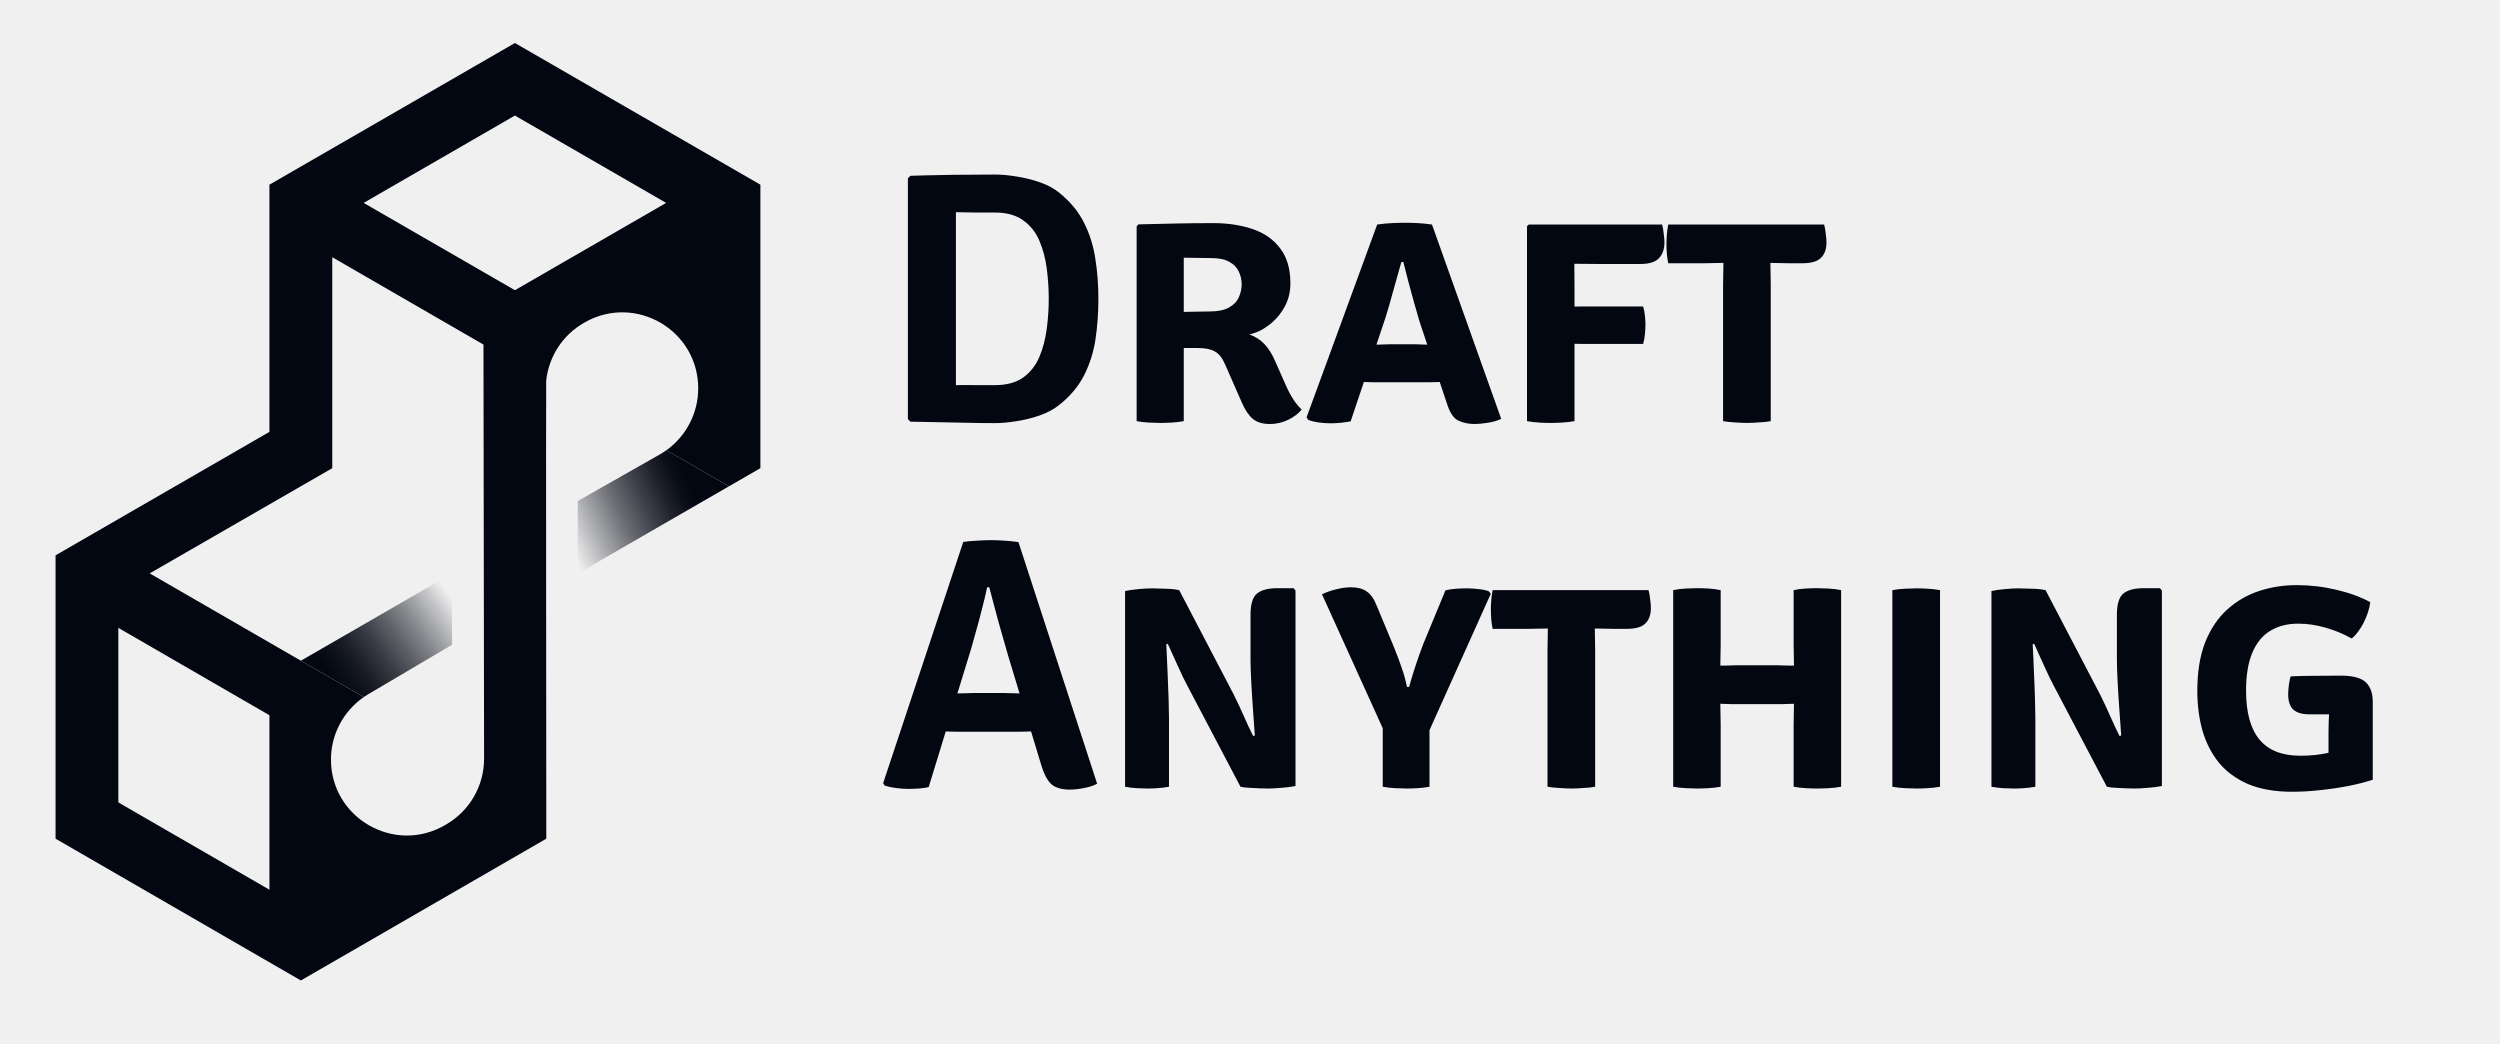
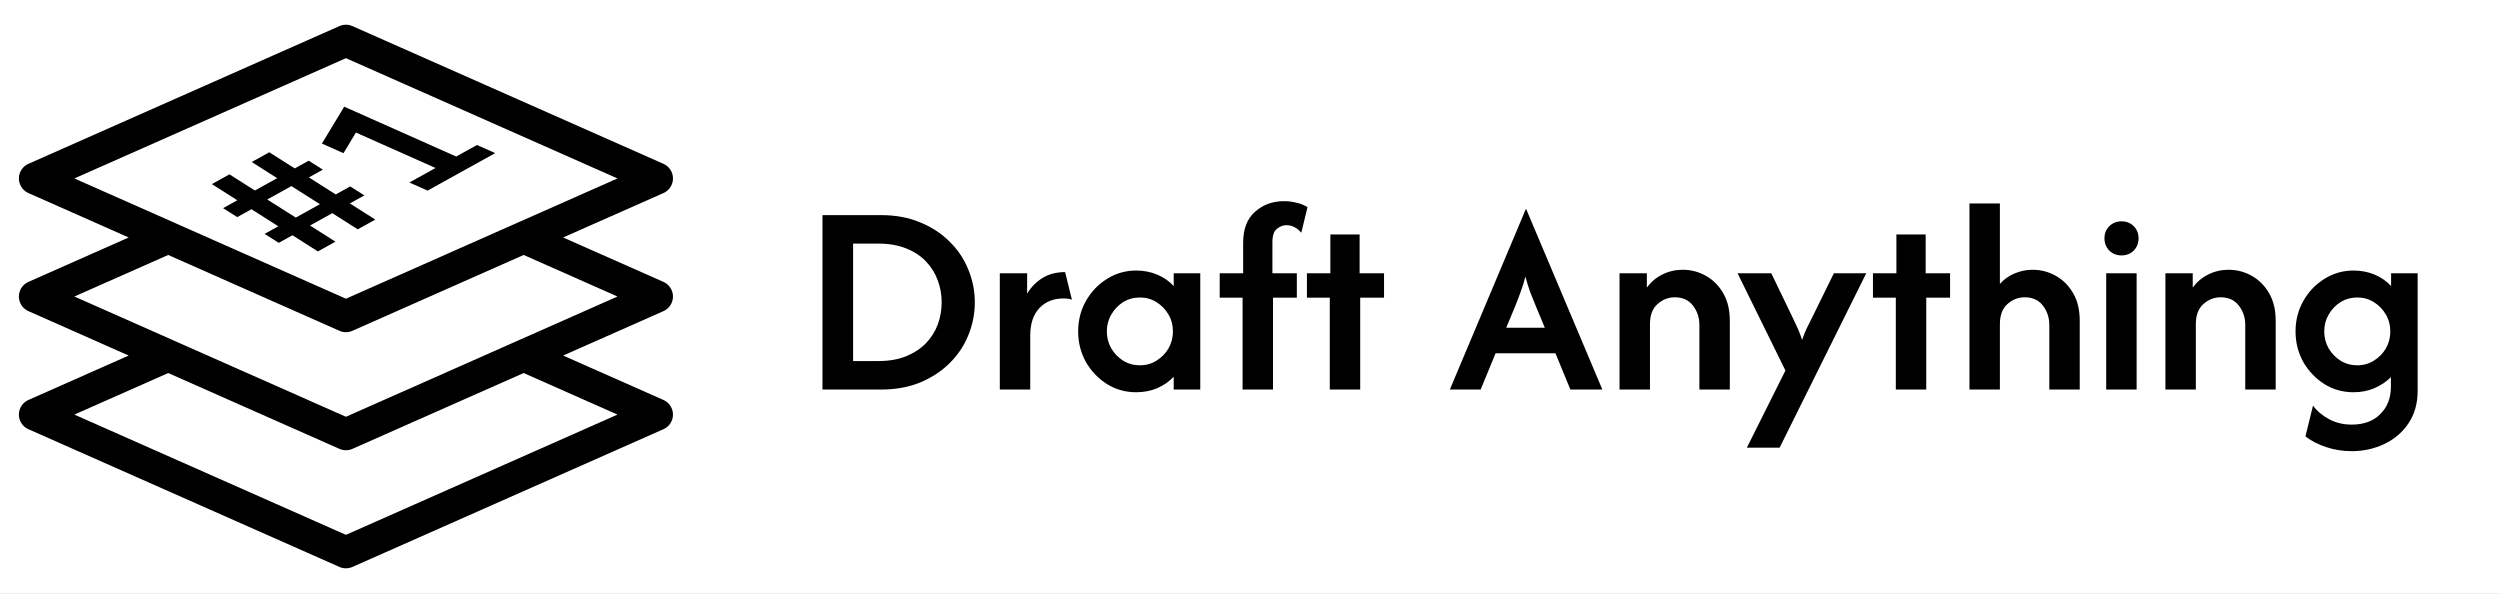
- <svg xmlns="http://www.w3.org/2000/svg" width="1395" height="582" viewBox="0 0 1395 582" fill="none">
-   <g clip-path="url(#clip0_372_25)">
-     <path d="M322.379 279.579V320.042L406.75 271.354L371.849 251.201C370.667 252.043 369.457 252.848 368.178 253.57L322.379 279.575V279.579Z" fill="url(#paint0_linear_372_25)" />
-     <path d="M252.255 359.761V319.961L167.875 368.676L202.997 388.968C203.807 388.411 204.635 387.873 205.49 387.371L252.26 359.757L252.255 359.761Z" fill="url(#paint1_linear_372_25)" />
-     <path d="M287.32 24L150.341 103.053V240.984L31 309.871V467.987L167.882 547.105L304.837 467.987C304.837 467.987 304.621 213.972 304.773 212.477C306.194 198.994 313.982 186.886 325.924 180.115L326.338 179.866C354.551 163.84 389.595 184.204 389.595 216.672V216.764C389.595 230.542 382.906 243.298 371.856 251.224L406.762 271.368L424.303 261.234V103.053L287.315 24H287.32ZM150.346 496.462L66.035 447.751V350.357L150.346 399.1V496.462ZM249.033 460.001L248.274 460.447C220.047 476.828 184.677 456.454 184.677 423.83C184.677 409.837 191.577 396.85 203.004 388.966L83.557 319.964L83.534 319.941L184.672 261.666L185.399 261.229V143.525L269.775 192.268L270.115 423.32C270.147 438.431 262.106 452.397 249.028 460.001H249.033ZM287.32 161.931L202.912 113.22L287.32 64.477L371.695 113.22L287.32 161.931Z" fill="url(#paint2_linear_372_25)" />
-     <path d="M612.9 166.7C612.9 174.5 612.367 182 611.3 189.2C610.233 196.333 608.133 203.033 605 209.3C601.867 215.5 597.2 221.067 591 226C588 228.4 584.4 230.333 580.2 231.8C576 233.267 571.7 234.333 567.3 235C562.9 235.733 558.867 236.1 555.2 236.1C549.667 236.1 544.367 236.033 539.3 235.9C534.3 235.833 529.267 235.733 524.2 235.6C519.2 235.533 513.8 235.433 508 235.3L506.6 233.9V99.5L508 98.1C513.733 97.9 519.133 97.767 524.2 97.7C529.267 97.567 534.3 97.5 539.3 97.5C544.367 97.433 549.667 97.4 555.2 97.4C558.867 97.4 562.9 97.767 567.3 98.5C571.7 99.167 576 100.233 580.2 101.7C584.467 103.167 588.067 105.1 591 107.5C597.133 112.433 601.767 118.033 604.9 124.3C608.033 130.5 610.133 137.2 611.2 144.4C612.333 151.533 612.9 158.967 612.9 166.7ZM585.2 166.7C585.2 161.167 584.833 155.567 584.1 149.9C583.367 144.233 582 139.067 580 134.4C578 129.667 575 125.867 571 123C567 120.067 561.733 118.6 555.2 118.6C551.4 118.6 547.8 118.6 544.4 118.6C541.067 118.533 537.4 118.467 533.4 118.4V214.9C537.4 214.833 541.067 214.833 544.4 214.9C547.8 214.9 551.4 214.9 555.2 214.9C561.733 214.9 567 213.467 571 210.6C575 207.667 578 203.833 580 199.1C582 194.3 583.367 189.067 584.1 183.4C584.833 177.733 585.2 172.167 585.2 166.7ZM720.041 158.1C720.041 163.1 718.907 167.567 716.641 171.5C714.441 175.433 711.574 178.733 708.041 181.4C704.574 184.067 700.941 185.8 697.141 186.6C700.607 187.867 703.441 189.7 705.641 192.1C707.841 194.433 709.741 197.433 711.341 201.1L717.641 215.3C718.841 218.033 720.174 220.533 721.641 222.8C723.107 225.067 724.674 226.967 726.341 228.5C724.674 230.633 722.207 232.533 718.941 234.2C715.674 235.8 712.207 236.6 708.541 236.6C704.541 236.6 701.374 235.633 699.041 233.7C696.707 231.7 694.641 228.6 692.841 224.4L683.541 203.2C682.007 199.667 680.107 197.3 677.841 196.1C675.641 194.833 672.507 194.2 668.441 194.2H648.941V174.2C651.607 174.2 654.641 174.167 658.041 174.1C661.441 174.033 664.674 173.967 667.741 173.9C670.807 173.833 673.141 173.8 674.741 173.8C679.474 173.8 683.141 173.067 685.741 171.6C688.407 170.133 690.241 168.233 691.241 165.9C692.307 163.567 692.841 161.167 692.841 158.7C692.841 156.167 692.307 153.767 691.241 151.5C690.174 149.233 688.407 147.433 685.941 146.1C683.474 144.7 680.107 144 675.841 144C673.241 144 670.674 143.967 668.141 143.9C665.674 143.833 663.141 143.8 660.541 143.8V235C658.341 235.4 656.041 235.667 653.641 235.8C651.307 235.933 649.241 236 647.441 236C645.774 236 643.674 235.933 641.141 235.8C638.607 235.667 636.307 235.4 634.241 235V126.3L635.241 125.2C642.841 125 650.007 124.833 656.741 124.7C663.474 124.567 670.241 124.5 677.041 124.5C685.107 124.5 692.407 125.6 698.941 127.8C705.474 130 710.607 133.6 714.341 138.6C718.141 143.533 720.041 150.033 720.041 158.1ZM768.459 125.3C771.126 124.9 773.859 124.633 776.659 124.5C779.526 124.367 782.059 124.3 784.259 124.3C786.326 124.3 788.626 124.367 791.159 124.5C793.693 124.633 796.326 124.9 799.059 125.3L837.659 233.7C835.726 234.7 833.259 235.433 830.259 235.9C827.326 236.367 824.826 236.6 822.759 236.6C819.493 236.6 816.493 235.967 813.759 234.7C811.093 233.433 808.959 230.233 807.359 225.1L792.159 179.6C791.226 176.4 790.193 172.833 789.059 168.9C787.993 164.967 786.926 161.033 785.859 157.1C784.859 153.167 783.926 149.533 783.059 146.2H781.959C780.626 150.933 779.126 156.267 777.459 162.2C775.859 168.133 774.359 173.3 772.959 177.7L753.659 235.1C751.993 235.433 750.193 235.7 748.259 235.9C746.326 236.1 744.359 236.2 742.359 236.2C740.093 236.2 737.826 236.033 735.559 235.7C733.293 235.367 731.459 234.9 730.059 234.3L729.059 232.9L768.459 125.3ZM769.259 213.3C768.459 213.3 767.426 213.3 766.159 213.3C764.959 213.233 763.726 213.2 762.459 213.2C761.193 213.133 760.159 213.1 759.359 213.1H747.759L756.059 192.3H766.159C766.893 192.3 767.826 192.3 768.959 192.3C770.159 192.233 771.326 192.2 772.459 192.2C773.659 192.133 774.626 192.1 775.359 192.1H789.959C790.759 192.1 791.659 192.133 792.659 192.2C793.726 192.2 794.759 192.233 795.759 192.3C796.826 192.3 797.759 192.3 798.559 192.3H809.259L816.759 213.1H804.759C803.959 213.1 802.959 213.133 801.759 213.2C800.559 213.2 799.359 213.233 798.159 213.3C796.959 213.3 795.993 213.3 795.259 213.3H769.259ZM878.569 235C876.302 235.4 873.969 235.667 871.569 235.8C869.235 235.933 867.135 236 865.269 236C863.335 236 861.202 235.933 858.869 235.8C856.535 235.667 854.269 235.4 852.069 235V126.2L853.069 125.3H878.369V132.7C878.369 137.167 878.402 141.667 878.469 146.2C878.535 150.667 878.569 155 878.569 159.2V235ZM927.469 125.3C927.869 126.833 928.169 128.567 928.369 130.5C928.635 132.367 928.769 133.933 928.769 135.2C928.769 139 927.735 141.967 925.669 144.1C923.669 146.233 920.235 147.3 915.369 147.3H892.269C887.735 147.3 883.435 147.267 879.369 147.2C875.302 147.133 871.302 147.033 867.369 146.9V125.3H927.469ZM916.869 171C917.335 172.533 917.669 174.267 917.869 176.2C918.069 178.133 918.169 179.8 918.169 181.2C918.169 182.667 918.069 184.433 917.869 186.5C917.669 188.567 917.335 190.367 916.869 191.9H883.069C880.602 191.9 878.002 191.867 875.269 191.8C872.535 191.667 870.235 191.6 868.369 191.6V171.3C870.235 171.3 872.535 171.267 875.269 171.2C878.002 171.067 880.602 171 883.069 171H916.869ZM930.877 146.9C930.477 144.9 930.21 143.033 930.077 141.3C929.943 139.5 929.877 137.833 929.877 136.3C929.877 134.833 929.943 133.133 930.077 131.2C930.21 129.2 930.477 127.233 930.877 125.3H1017.88C1018.28 126.833 1018.58 128.567 1018.78 130.5C1019.04 132.367 1019.18 133.933 1019.18 135.2C1019.18 139 1018.14 141.9 1016.08 143.9C1014.08 145.9 1010.61 146.9 1005.68 146.9H998.477C997.143 146.9 995.343 146.867 993.077 146.8C990.81 146.733 989.077 146.7 987.877 146.7H961.677C960.343 146.7 958.477 146.733 956.077 146.8C953.743 146.867 951.91 146.9 950.577 146.9H930.877ZM961.477 158.8C961.477 156.667 961.51 154.7 961.577 152.9C961.643 151.033 961.677 148.967 961.677 146.7V136.3H987.877V146.7C987.877 148.967 987.91 151.033 987.977 152.9C988.043 154.7 988.077 156.667 988.077 158.8V235C986.41 235.333 984.243 235.567 981.577 235.7C978.91 235.9 976.643 236 974.777 236C972.977 236 970.777 235.9 968.177 235.7C965.577 235.567 963.343 235.333 961.477 235V158.8ZM537.5 302.4C539.567 302.067 542.1 301.833 545.1 301.7C548.1 301.5 550.733 301.4 553 301.4C555.133 301.4 557.7 301.5 560.7 301.7C563.7 301.9 566.233 302.167 568.3 302.5L612.2 437.3C610.333 438.367 607.933 439.167 605 439.7C602.133 440.3 599.4 440.6 596.8 440.6C592.533 440.6 589.2 439.633 586.8 437.7C584.467 435.7 582.467 431.867 580.8 426.2L562.7 366.4C561.033 360.667 559.2 354.267 557.2 347.2C555.267 340.133 553.533 333.633 552 327.7H550.8C550.133 331.033 549.267 334.733 548.2 338.8C547.2 342.867 546.133 346.9 545 350.9C543.933 354.833 542.967 358.3 542.1 361.3L518.2 439.2C516.533 439.6 514.7 439.867 512.7 440C510.767 440.133 508.767 440.2 506.7 440.2C504.567 440.2 502.267 440.033 499.8 439.7C497.4 439.367 495.367 438.933 493.7 438.4L492.8 437L537.5 302.4ZM537.4 408.3C536.6 408.3 535.433 408.3 533.9 408.3C532.367 408.233 530.8 408.2 529.2 408.2C527.667 408.133 526.5 408.1 525.7 408.1H512.2L520.4 386.9H532.3C533.1 386.9 534.2 386.9 535.6 386.9C537.067 386.833 538.5 386.8 539.9 386.8C541.3 386.733 542.4 386.7 543.2 386.7H560.4C561.2 386.7 562.3 386.733 563.7 386.8C565.167 386.8 566.633 386.833 568.1 386.9C569.567 386.9 570.7 386.9 571.5 386.9H583.8L590.7 408.1H577.2C576.4 408.1 575.2 408.133 573.6 408.2C572 408.2 570.433 408.233 568.9 408.3C567.367 408.3 566.2 408.3 565.4 408.3H537.4ZM627.795 329.8C629.862 329.333 632.429 328.967 635.495 328.7C638.562 328.433 640.962 328.3 642.695 328.3C644.629 328.3 647.129 328.367 650.195 328.5C653.329 328.567 655.929 328.833 657.995 329.3L652.295 359L650.795 359.5C651.062 364.167 651.295 369.3 651.495 374.9C651.762 380.433 651.962 385.6 652.095 390.4C652.229 395.133 652.295 398.7 652.295 401.1V439C650.095 439.4 647.962 439.667 645.895 439.8C643.895 439.933 641.995 440 640.195 440C638.595 440 636.629 439.933 634.295 439.8C632.029 439.667 629.862 439.4 627.795 439V329.8ZM662.795 383.1C662.129 381.833 661.262 380.133 660.195 378C659.195 375.8 658.129 373.5 656.995 371.1C655.929 368.7 654.895 366.433 653.895 364.3C652.962 362.1 652.162 360.333 651.495 359L643.495 350.1L657.995 329.3L687.195 385.2C687.862 386.4 688.729 388.133 689.795 390.4C690.929 392.667 692.062 395.1 693.195 397.7C694.395 400.3 695.529 402.8 696.595 405.2C697.729 407.533 698.629 409.4 699.295 410.8L708.195 420L692.195 439L662.795 383.1ZM722.895 329.5V438.6C720.695 439.067 718.062 439.4 714.995 439.6C711.995 439.867 709.629 440 707.895 440C706.629 440 705.029 439.967 703.095 439.9C701.162 439.833 699.195 439.733 697.195 439.6C695.262 439.533 693.595 439.333 692.195 439L698.695 410.8L700.195 410.4C699.929 406.4 699.595 401.7 699.195 396.3C698.795 390.833 698.462 385.533 698.195 380.4C697.929 375.267 697.795 371.167 697.795 368.1V343C697.795 337.133 698.995 333.2 701.395 331.2C703.862 329.2 707.695 328.2 712.895 328.2H721.795L722.895 329.5ZM771.567 395.6H797.667V439C795.534 439.4 793.334 439.667 791.067 439.8C788.801 439.933 786.734 440 784.867 440C783.201 440 781.101 439.933 778.567 439.8C776.034 439.667 773.701 439.4 771.567 439V395.6ZM806.567 329.4C808.567 328.933 810.601 328.633 812.667 328.5C814.734 328.367 816.634 328.3 818.367 328.3C820.567 328.3 822.734 328.433 824.867 328.7C827.067 328.9 829.001 329.3 830.667 329.9L831.867 331.3L795.967 411.2H773.767L737.667 331.6C740.201 330.4 742.901 329.467 745.767 328.8C748.701 328.067 751.367 327.7 753.767 327.7C757.434 327.7 760.367 328.467 762.567 330C764.834 331.533 766.701 334.167 768.167 337.9L777.867 361.2C779.601 365.533 781.034 369.367 782.167 372.7C783.367 376.033 784.334 379.567 785.067 383.3H786.267C787.401 379.233 788.634 375.2 789.967 371.2C791.301 367.133 792.767 363.033 794.367 358.9L806.567 329.4ZM832.9 350.9C832.5 348.9 832.233 347.033 832.1 345.3C831.967 343.5 831.9 341.833 831.9 340.3C831.9 338.833 831.967 337.133 832.1 335.2C832.233 333.2 832.5 331.233 832.9 329.3H919.9C920.3 330.833 920.6 332.567 920.8 334.5C921.067 336.367 921.2 337.933 921.2 339.2C921.2 343 920.167 345.9 918.1 347.9C916.1 349.9 912.633 350.9 907.7 350.9H900.5C899.167 350.9 897.367 350.867 895.1 350.8C892.833 350.733 891.1 350.7 889.9 350.7H863.7C862.367 350.7 860.5 350.733 858.1 350.8C855.767 350.867 853.933 350.9 852.6 350.9H832.9ZM863.5 362.8C863.5 360.667 863.533 358.7 863.6 356.9C863.667 355.033 863.7 352.967 863.7 350.7V340.3H889.9V350.7C889.9 352.967 889.933 355.033 890 356.9C890.067 358.7 890.1 360.667 890.1 362.8V439C888.433 439.333 886.267 439.567 883.6 439.7C880.933 439.9 878.667 440 876.8 440C875 440 872.8 439.9 870.2 439.7C867.6 439.567 865.367 439.333 863.5 439V362.8ZM969.239 392.9C968.506 392.9 967.539 392.9 966.339 392.9C965.206 392.833 964.039 392.8 962.839 392.8C961.706 392.733 960.739 392.7 959.939 392.7C957.339 392.7 954.706 392.733 952.039 392.8C949.439 392.867 946.839 392.9 944.239 392.9V371.2C946.839 371.2 949.439 371.233 952.039 371.3C954.706 371.367 957.339 371.4 959.939 371.4C960.739 371.4 961.706 371.4 962.839 371.4C964.039 371.333 965.206 371.3 966.339 371.3C967.539 371.233 968.506 371.2 969.239 371.2H991.739C992.539 371.2 993.506 371.233 994.639 371.3C995.772 371.3 996.906 371.333 998.039 371.4C999.172 371.4 1000.17 371.4 1001.04 371.4C1003.64 371.4 1006.21 371.367 1008.74 371.3C1011.34 371.233 1013.94 371.2 1016.54 371.2V392.9C1013.94 392.9 1011.34 392.867 1008.74 392.8C1006.21 392.733 1003.64 392.7 1001.04 392.7C1000.17 392.7 999.172 392.733 998.039 392.8C996.906 392.8 995.772 392.833 994.639 392.9C993.506 392.9 992.539 392.9 991.739 392.9H969.239ZM960.139 439C957.939 439.4 955.672 439.667 953.339 439.8C951.006 439.933 948.939 440 947.139 440C945.472 440 943.306 439.933 940.639 439.8C938.039 439.667 935.706 439.4 933.639 439V329.3C935.706 328.833 938.039 328.533 940.639 328.4C943.306 328.267 945.472 328.2 947.139 328.2C948.939 328.2 951.006 328.267 953.339 328.4C955.672 328.533 957.939 328.833 960.139 329.3V359.6C960.139 361.867 960.106 363.867 960.039 365.6C959.972 367.333 959.939 369.267 959.939 371.4V392.7C959.939 394.833 959.972 396.767 960.039 398.5C960.106 400.233 960.139 402.267 960.139 404.6V439ZM1000.84 404.6C1000.84 402.267 1000.87 400.233 1000.94 398.5C1001.01 396.767 1001.04 394.833 1001.04 392.7V371.4C1001.04 369.267 1001.01 367.333 1000.94 365.6C1000.87 363.867 1000.84 361.867 1000.84 359.6V329.3C1002.91 328.833 1005.11 328.533 1007.44 328.4C1009.84 328.267 1011.94 328.2 1013.74 328.2C1015.41 328.2 1017.54 328.267 1020.14 328.4C1022.81 328.533 1025.21 328.833 1027.34 329.3V439C1025.07 439.4 1022.74 439.667 1020.34 439.8C1018.01 439.933 1015.91 440 1014.04 440C1012.11 440 1009.97 439.933 1007.64 439.8C1005.31 439.667 1003.04 439.4 1000.84 439V404.6ZM1055.94 329.3C1058.01 328.9 1060.34 328.633 1062.94 328.5C1065.61 328.367 1067.78 328.3 1069.44 328.3C1071.24 328.3 1073.31 328.367 1075.64 328.5C1078.04 328.633 1080.34 328.9 1082.54 329.3V439C1080.34 439.4 1078.04 439.667 1075.64 439.8C1073.31 439.933 1071.24 440 1069.44 440C1067.78 440 1065.61 439.933 1062.94 439.8C1060.34 439.667 1058.01 439.4 1055.94 439V329.3ZM1111.23 329.8C1113.3 329.333 1115.87 328.967 1118.93 328.7C1122 328.433 1124.4 328.3 1126.13 328.3C1128.07 328.3 1130.57 328.367 1133.63 328.5C1136.77 328.567 1139.37 328.833 1141.43 329.3L1135.73 359L1134.23 359.5C1134.5 364.167 1134.73 369.3 1134.93 374.9C1135.2 380.433 1135.4 385.6 1135.53 390.4C1135.67 395.133 1135.73 398.7 1135.73 401.1V439C1133.53 439.4 1131.4 439.667 1129.33 439.8C1127.33 439.933 1125.43 440 1123.63 440C1122.03 440 1120.07 439.933 1117.73 439.8C1115.47 439.667 1113.3 439.4 1111.23 439V329.8ZM1146.23 383.1C1145.57 381.833 1144.7 380.133 1143.63 378C1142.63 375.8 1141.57 373.5 1140.43 371.1C1139.37 368.7 1138.33 366.433 1137.33 364.3C1136.4 362.1 1135.6 360.333 1134.93 359L1126.93 350.1L1141.43 329.3L1170.63 385.2C1171.3 386.4 1172.17 388.133 1173.23 390.4C1174.37 392.667 1175.5 395.1 1176.63 397.7C1177.83 400.3 1178.97 402.8 1180.03 405.2C1181.17 407.533 1182.07 409.4 1182.73 410.8L1191.63 420L1175.63 439L1146.23 383.1ZM1206.33 329.5V438.6C1204.13 439.067 1201.5 439.4 1198.43 439.6C1195.43 439.867 1193.07 440 1191.33 440C1190.07 440 1188.47 439.967 1186.53 439.9C1184.6 439.833 1182.63 439.733 1180.63 439.6C1178.7 439.533 1177.03 439.333 1175.63 439L1182.13 410.8L1183.63 410.4C1183.37 406.4 1183.03 401.7 1182.63 396.3C1182.23 390.833 1181.9 385.533 1181.63 380.4C1181.37 375.267 1181.23 371.167 1181.23 368.1V343C1181.23 337.133 1182.43 333.2 1184.83 331.2C1187.3 329.2 1191.13 328.2 1196.33 328.2H1205.23L1206.33 329.5ZM1322.6 336C1322.14 339.733 1320.9 343.567 1318.9 347.5C1316.9 351.367 1314.7 354.3 1312.3 356.3C1307.5 353.633 1302.57 351.6 1297.5 350.2C1292.5 348.733 1287.47 348 1282.4 348C1276.34 348 1271.14 349.333 1266.8 352C1262.47 354.6 1259.14 358.667 1256.8 364.2C1254.47 369.733 1253.3 376.767 1253.3 385.3C1253.3 397.567 1255.8 406.7 1260.8 412.7C1265.8 418.7 1273.4 421.7 1283.6 421.7C1289 421.7 1294.04 421.2 1298.7 420.2C1303.44 419.2 1307.34 418.267 1310.4 417.4L1324 435.1C1320.4 436.3 1316 437.433 1310.8 438.5C1305.67 439.5 1300.3 440.3 1294.7 440.9C1289.1 441.5 1283.87 441.8 1279 441.8C1269.4 441.8 1261.2 440.367 1254.4 437.5C1247.67 434.567 1242.2 430.533 1238 425.4C1233.87 420.2 1230.84 414.2 1228.9 407.4C1227.04 400.6 1226.1 393.3 1226.1 385.5C1226.1 374.9 1227.57 365.867 1230.5 358.4C1233.5 350.867 1237.6 344.767 1242.8 340.1C1248 335.433 1253.9 332 1260.5 329.8C1267.17 327.6 1274.17 326.5 1281.5 326.5C1289.1 326.5 1296.5 327.367 1303.7 329.1C1310.9 330.767 1317.2 333.067 1322.6 336ZM1299.3 408.6C1299.3 404.533 1299.47 400.167 1299.8 395.5C1300.2 390.767 1300.87 386.967 1301.8 384.1L1324 391.9V435.1L1299.3 435.5V408.6ZM1278.2 377.4C1282.87 377.2 1287.47 377.1 1292 377.1C1296.6 377.033 1301.27 377 1306 377C1312.94 377 1317.67 378.267 1320.2 380.8C1322.74 383.267 1324 386.867 1324 391.6V398.3C1318.47 398.5 1312.54 398.6 1306.2 398.6C1299.94 398.6 1294.14 398.6 1288.8 398.6C1284.67 398.6 1281.64 397.733 1279.7 396C1277.77 394.2 1276.8 391.333 1276.8 387.4C1276.8 385.867 1276.94 384.1 1277.2 382.1C1277.47 380.1 1277.8 378.533 1278.2 377.4Z" fill="#030712" />
+ <svg xmlns="http://www.w3.org/2000/svg" width="430" height="102" viewBox="0 0 430 102" fill="none">
+   <g clip-path="url(#clip0_384_93)">
+     <rect width="430" height="102" fill="white" />
+     <path d="M28.931 40.846L6 51L28.931 61.154M28.931 40.846L59.5 54.385L90.069 40.846M28.931 40.846L6 30.692L59.5 7L113 30.692L90.069 40.846M28.931 61.154L6 71.308L59.5 95L113 71.308L90.069 61.154M28.931 61.154L59.5 74.692L90.069 61.154M90.069 40.846L113 51L90.069 61.154" stroke="black" stroke-width="5.5" stroke-linecap="round" stroke-linejoin="round" />
+     <path d="M54.676 43.243L50.3 40.465L47.946 41.77L45.515 40.226L47.869 38.921L43.249 35.987L40.803 37.343L38.372 35.8L40.818 34.444L36.442 31.665L39.465 29.988L43.842 32.767L47.673 30.644L43.297 27.865L46.32 26.189L50.697 28.968L53.097 27.637L55.528 29.181L53.128 30.512L57.747 33.445L60.24 32.063L62.671 33.607L60.179 34.989L64.555 37.768L61.531 39.444L57.155 36.665L53.324 38.789L57.7 41.568L54.676 43.243ZM50.877 37.422L55.031 35.119L50.12 32.01L45.966 34.313L50.877 37.422ZM73.545 32.784L70.411 31.389L74.912 28.894L61.219 22.798L59.081 26.344L55.368 24.692L59.205 18.348L78.466 26.924L82.044 24.941L85.178 26.336L73.545 32.784Z" fill="black" />
+     <path d="M141.467 67V37H151.567C154.033 37 156.256 37.411 158.233 38.233C160.211 39.033 161.9 40.133 163.3 41.533C164.722 42.911 165.8 44.511 166.533 46.333C167.289 48.133 167.667 50.022 167.667 52C167.667 53.978 167.289 55.878 166.533 57.7C165.8 59.5 164.722 61.1 163.3 62.5C161.9 63.878 160.211 64.978 158.233 65.8C156.256 66.6 154.033 67 151.567 67H141.467ZM146.733 62.1H151.067C152.911 62.1 154.511 61.822 155.867 61.267C157.222 60.711 158.356 59.967 159.267 59.033C160.178 58.078 160.856 57 161.3 55.8C161.744 54.578 161.967 53.311 161.967 52C161.967 50.689 161.744 49.433 161.3 48.233C160.856 47.011 160.178 45.922 159.267 44.967C158.356 44.011 157.222 43.267 155.867 42.733C154.511 42.178 152.911 41.9 151.067 41.9H146.733V62.1ZM171.967 67V47H176.667V50.5C177.378 49.344 178.267 48.444 179.333 47.8C180.422 47.133 181.711 46.8 183.2 46.8L184.367 51.533C183.944 51.4 183.467 51.333 182.933 51.333C181.2 51.333 179.811 51.889 178.767 53C177.722 54.111 177.2 55.689 177.2 57.733V67H171.967ZM195.411 67.467C193.589 67.467 191.923 67 190.411 66.067C188.9 65.111 187.689 63.844 186.778 62.267C185.889 60.667 185.445 58.911 185.445 57C185.445 55.089 185.889 53.344 186.778 51.767C187.689 50.167 188.9 48.9 190.411 47.967C191.923 47.011 193.589 46.533 195.411 46.533C196.723 46.533 197.934 46.767 199.045 47.233C200.156 47.7 201.1 48.356 201.878 49.2V47H206.445V67H201.878V64.8C201.1 65.622 200.156 66.278 199.045 66.767C197.934 67.233 196.723 67.467 195.411 67.467ZM196.045 62.833C197.111 62.833 198.067 62.567 198.911 62.033C199.778 61.5 200.467 60.8 200.978 59.933C201.489 59.044 201.745 58.067 201.745 57C201.745 55.933 201.489 54.967 200.978 54.1C200.467 53.211 199.778 52.5 198.911 51.967C198.067 51.433 197.123 51.167 196.078 51.167C195.011 51.167 194.045 51.433 193.178 51.967C192.334 52.5 191.656 53.211 191.145 54.1C190.634 54.967 190.378 55.933 190.378 57C190.378 58.067 190.634 59.044 191.145 59.933C191.656 60.8 192.334 61.5 193.178 62.033C194.045 62.567 195 62.833 196.045 62.833ZM213.722 67V51.2H209.789V47H213.822V41.733C213.822 39.4 214.5 37.633 215.855 36.433C217.211 35.211 218.877 34.6 220.855 34.6C221.589 34.6 222.3 34.689 222.989 34.867C223.7 35.022 224.333 35.278 224.889 35.633L223.822 40.033C223.089 39.167 222.233 38.733 221.255 38.733C220.677 38.733 220.133 38.944 219.622 39.367C219.111 39.767 218.855 40.533 218.855 41.667V47H223.055V51.2H218.955V67H213.722ZM228.722 67V51.2H224.789V47H228.822V40.333H233.855V47H238.055V51.2H233.955V67H228.722ZM249.373 67L262.44 35.967H262.506L275.606 67H270.106L267.54 60.767H257.24L254.673 67H249.373ZM259.073 56.367H265.706L264.14 52.6C263.806 51.8 263.495 51.022 263.206 50.267C262.917 49.489 262.64 48.589 262.373 47.567C262.106 48.589 261.828 49.478 261.54 50.233C261.273 50.989 260.973 51.778 260.64 52.6L259.073 56.367ZM278.56 67V47H283.26V49.467C283.994 48.467 284.894 47.711 285.96 47.2C287.027 46.667 288.183 46.4 289.427 46.4C290.849 46.4 292.172 46.744 293.394 47.433C294.638 48.122 295.638 49.122 296.394 50.433C297.149 51.722 297.527 53.3 297.527 55.167V67H292.294V55.867C292.294 54.622 291.927 53.522 291.194 52.567C290.46 51.611 289.416 51.133 288.06 51.133C286.949 51.133 285.96 51.522 285.094 52.3C284.227 53.056 283.794 54.211 283.794 55.767V67H278.56ZM300.46 77L307.094 63.733L298.86 47H304.66L308.36 54.667C308.694 55.356 308.994 56 309.26 56.6C309.527 57.2 309.76 57.822 309.96 58.467C310.183 57.822 310.427 57.2 310.694 56.6C310.983 56 311.305 55.356 311.66 54.667L315.427 47H320.994L306.094 77H300.46ZM326.081 67V51.2H322.148V47H326.181V40.333H331.215V47H335.415V51.2H331.315V67H326.081ZM338.748 67V35H343.981V48.833C344.692 48.033 345.537 47.433 346.515 47.033C347.492 46.611 348.526 46.4 349.615 46.4C351.037 46.4 352.359 46.744 353.581 47.433C354.826 48.122 355.826 49.122 356.581 50.433C357.337 51.722 357.715 53.3 357.715 55.167V67H352.481V55.867C352.481 54.622 352.115 53.522 351.381 52.567C350.648 51.611 349.603 51.133 348.248 51.133C347.137 51.133 346.148 51.522 345.281 52.3C344.415 53.056 343.981 54.211 343.981 55.767V67H338.748ZM362.266 67V47H367.499V67H362.266ZM364.899 43.933C364.077 43.933 363.377 43.656 362.799 43.1C362.243 42.522 361.966 41.822 361.966 41C361.966 40.156 362.243 39.456 362.799 38.9C363.377 38.344 364.077 38.067 364.899 38.067C365.743 38.067 366.443 38.344 366.999 38.9C367.555 39.456 367.832 40.156 367.832 41C367.832 41.822 367.555 42.522 366.999 43.1C366.443 43.656 365.743 43.933 364.899 43.933ZM372.451 67V47H377.151V49.467C377.884 48.467 378.784 47.711 379.851 47.2C380.918 46.667 382.073 46.4 383.318 46.4C384.74 46.4 386.062 46.744 387.284 47.433C388.529 48.122 389.529 49.122 390.284 50.433C391.04 51.722 391.418 53.3 391.418 55.167V67H386.184V55.867C386.184 54.622 385.818 53.522 385.084 52.567C384.351 51.611 383.307 51.133 381.951 51.133C380.84 51.133 379.851 51.522 378.984 52.3C378.118 53.056 377.684 54.211 377.684 55.767V67H372.451ZM404.502 77.6C402.947 77.6 401.48 77.367 400.102 76.9C398.747 76.456 397.558 75.844 396.535 75.067L397.835 69.767C398.547 70.722 399.469 71.5 400.602 72.1C401.758 72.722 403.058 73.033 404.502 73.033C406.591 73.033 408.235 72.422 409.435 71.2C410.635 70 411.235 68.444 411.235 66.533V64.867C410.435 65.667 409.491 66.3 408.402 66.767C407.313 67.233 406.113 67.467 404.802 67.467C402.98 67.467 401.313 67 399.802 66.067C398.291 65.111 397.08 63.844 396.169 62.267C395.28 60.667 394.835 58.911 394.835 57C394.835 55.089 395.28 53.344 396.169 51.767C397.08 50.167 398.291 48.9 399.802 47.967C401.313 47.011 402.98 46.533 404.802 46.533C406.113 46.533 407.324 46.767 408.435 47.233C409.547 47.7 410.491 48.356 411.269 49.2V47H415.835V67.2C415.835 69.378 415.313 71.244 414.269 72.8C413.224 74.356 411.835 75.544 410.102 76.367C408.369 77.189 406.502 77.6 404.502 77.6ZM405.435 62.833C406.502 62.833 407.458 62.567 408.302 62.033C409.169 61.5 409.858 60.8 410.369 59.933C410.88 59.044 411.135 58.067 411.135 57C411.135 55.933 410.88 54.967 410.369 54.1C409.858 53.211 409.169 52.5 408.302 51.967C407.458 51.433 406.513 51.167 405.469 51.167C404.402 51.167 403.435 51.433 402.569 51.967C401.724 52.5 401.047 53.211 400.535 54.1C400.024 54.967 399.769 55.933 399.769 57C399.769 58.067 400.024 59.044 400.535 59.933C401.047 60.8 401.724 61.5 402.569 62.033C403.435 62.567 404.391 62.833 405.435 62.833Z" fill="black" />
  </g>
  <defs>
-     <linearGradient id="paint0_linear_372_25" x1="384.439" y1="268.691" x2="315.631" y2="299.912" gradientUnits="userSpaceOnUse">
-       <stop stop-color="#030712" />
-       <stop offset="0.09" stop-color="#030712" stop-opacity="0.97" />
-       <stop offset="0.22" stop-color="#030712" stop-opacity="0.88" />
-       <stop offset="0.38" stop-color="#030712" stop-opacity="0.74" />
-       <stop offset="0.57" stop-color="#030712" stop-opacity="0.55" />
-       <stop offset="0.78" stop-color="#030712" stop-opacity="0.29" />
-       <stop offset="1" stop-color="#030712" stop-opacity="0" />
-     </linearGradient>
-     <linearGradient id="paint1_linear_372_25" x1="186.363" y1="381.12" x2="257.315" y2="330.532" gradientUnits="userSpaceOnUse">
-       <stop stop-color="#030712" />
-       <stop offset="0.09" stop-color="#030712" stop-opacity="0.97" />
-       <stop offset="0.2" stop-color="#030712" stop-opacity="0.91" />
-       <stop offset="0.34" stop-color="#030712" stop-opacity="0.79" />
-       <stop offset="0.49" stop-color="#030712" stop-opacity="0.63" />
-       <stop offset="0.65" stop-color="#030712" stop-opacity="0.43" />
-       <stop offset="0.82" stop-color="#030712" stop-opacity="0.18" />
-       <stop offset="0.93" stop-color="#030712" stop-opacity="0" />
-     </linearGradient>
-     <linearGradient id="paint2_linear_372_25" x1="-2.121" y1="350.09" x2="457.442" y2="220.978" gradientUnits="userSpaceOnUse">
-       <stop stop-color="#030712" />
-       <stop offset="0.2" stop-color="#030712" />
-       <stop offset="1" stop-color="#030712" />
-     </linearGradient>
-     <clipPath id="clip0_372_25">
-       <rect width="1395" height="582" fill="white" />
+     <clipPath id="clip0_384_93">
+       <rect width="430" height="102" fill="white" />
    </clipPath>
  </defs>
</svg>
